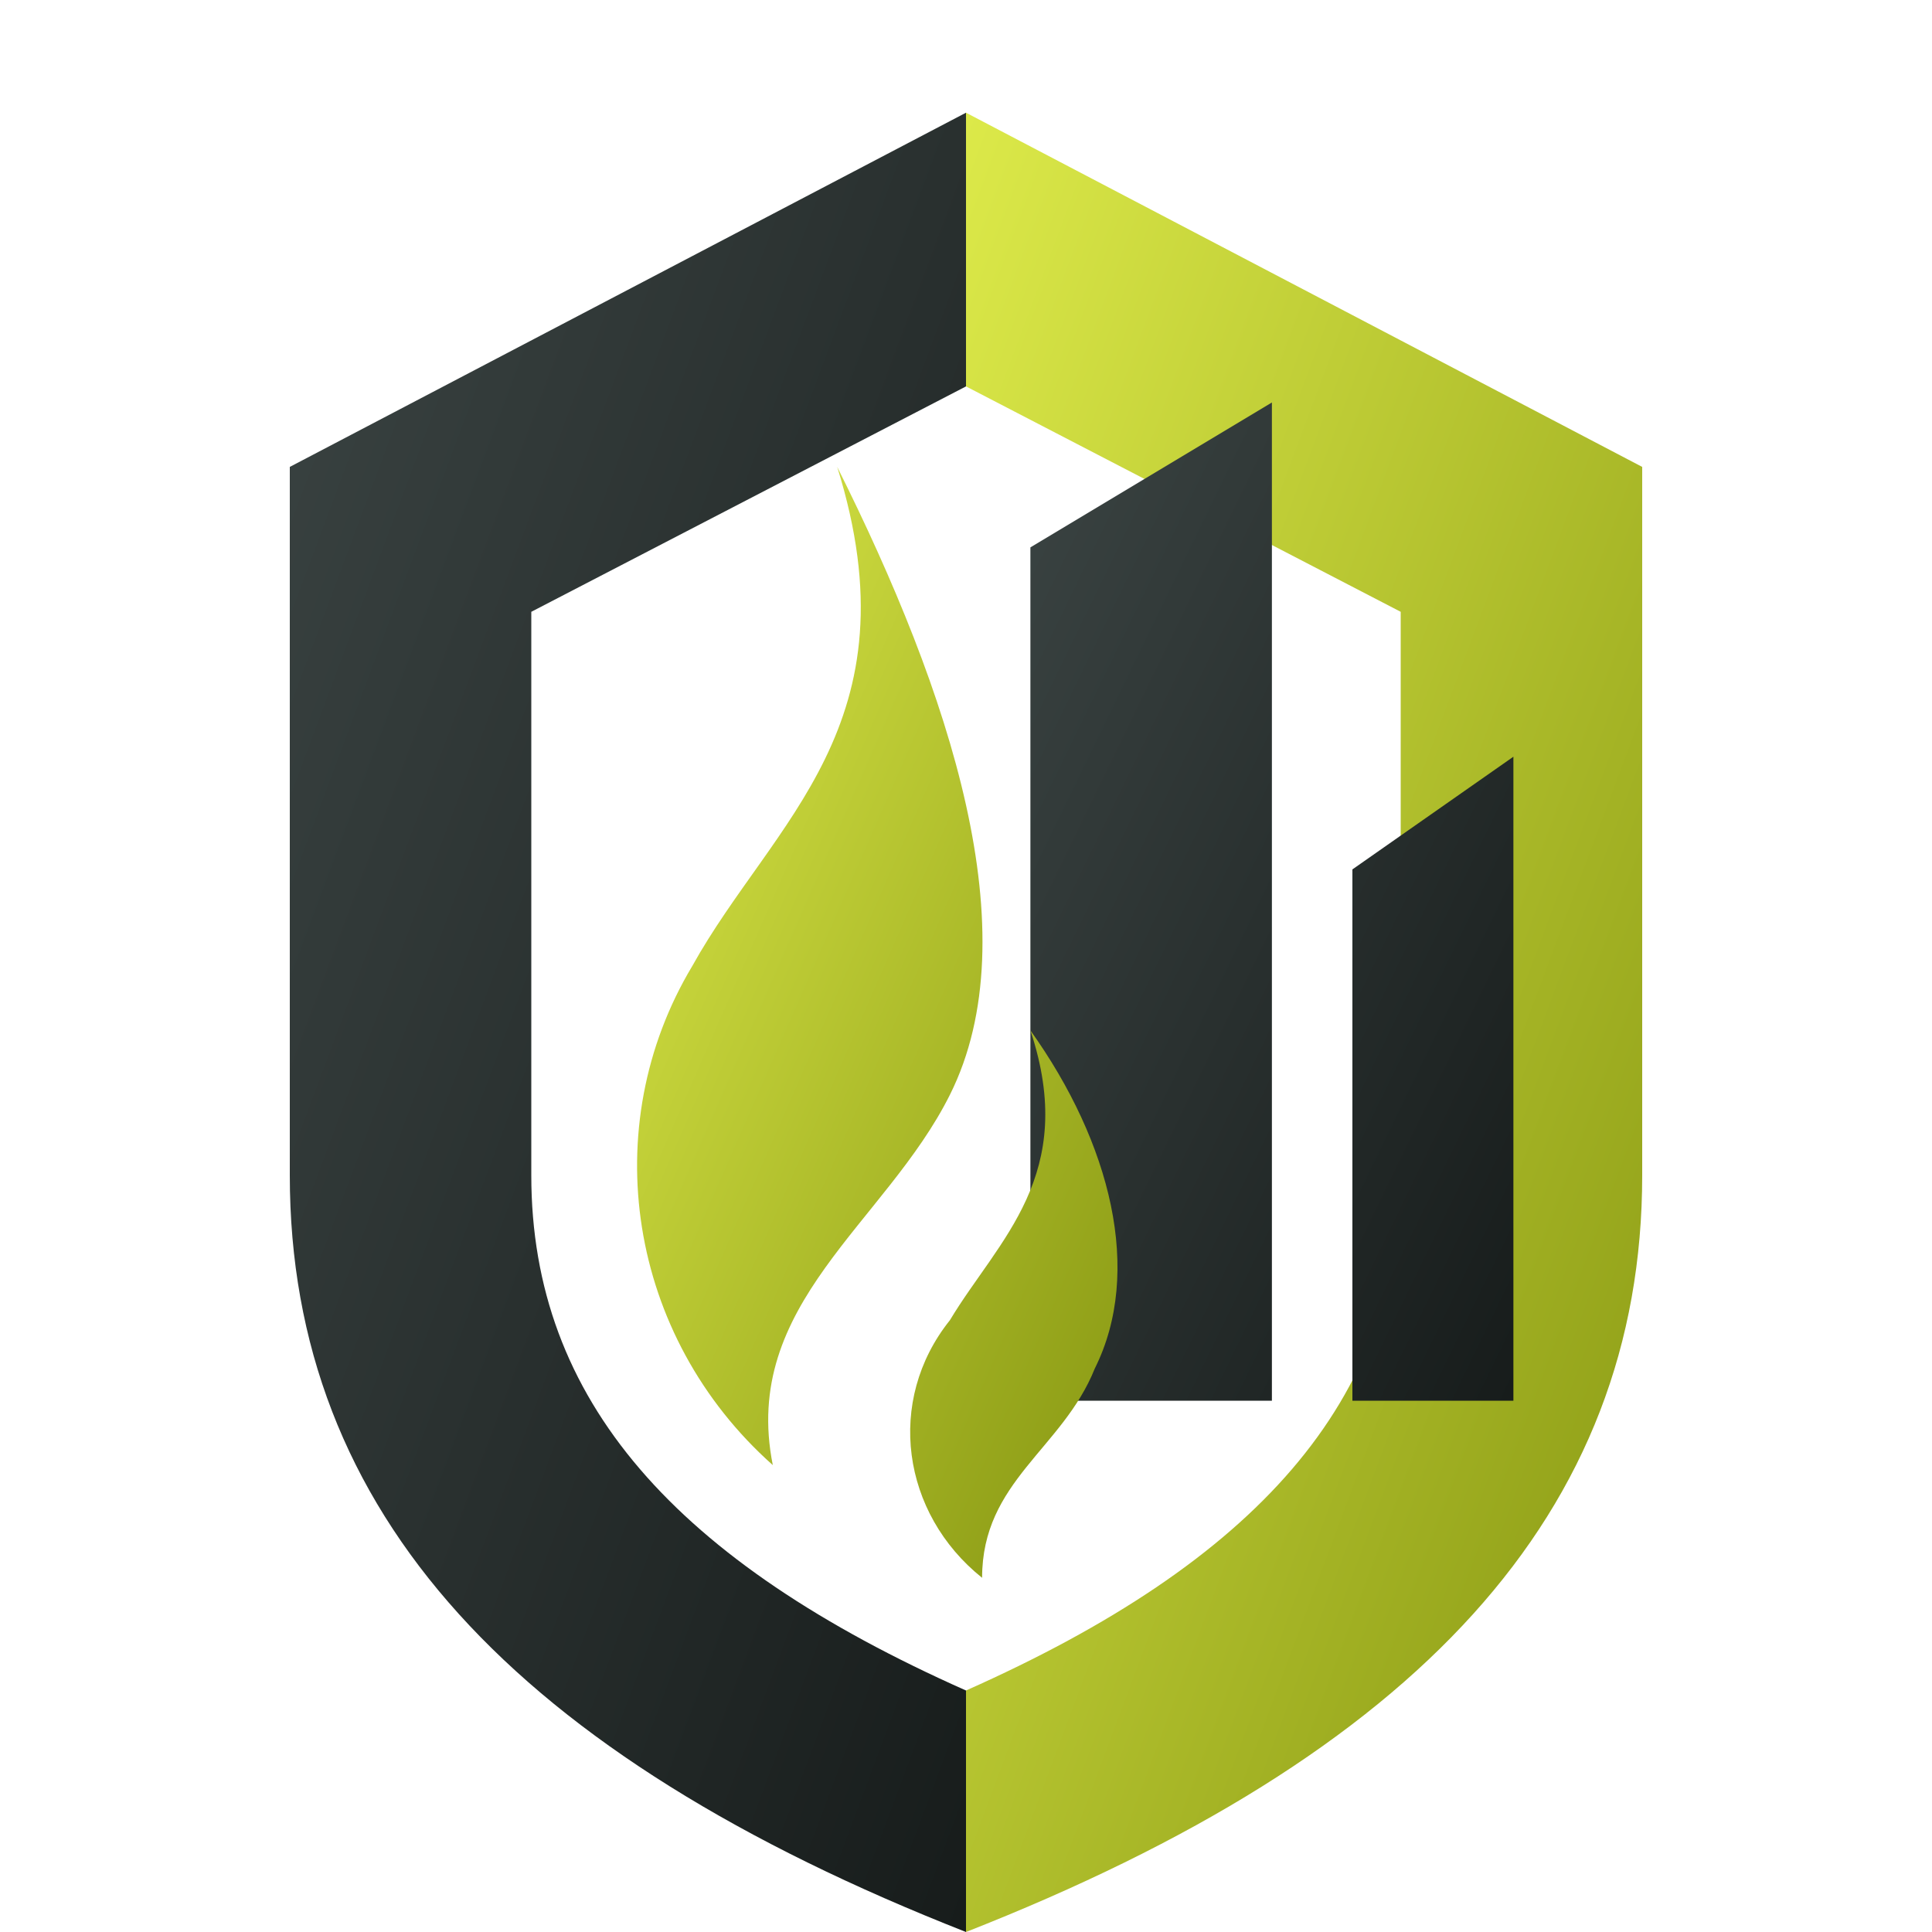
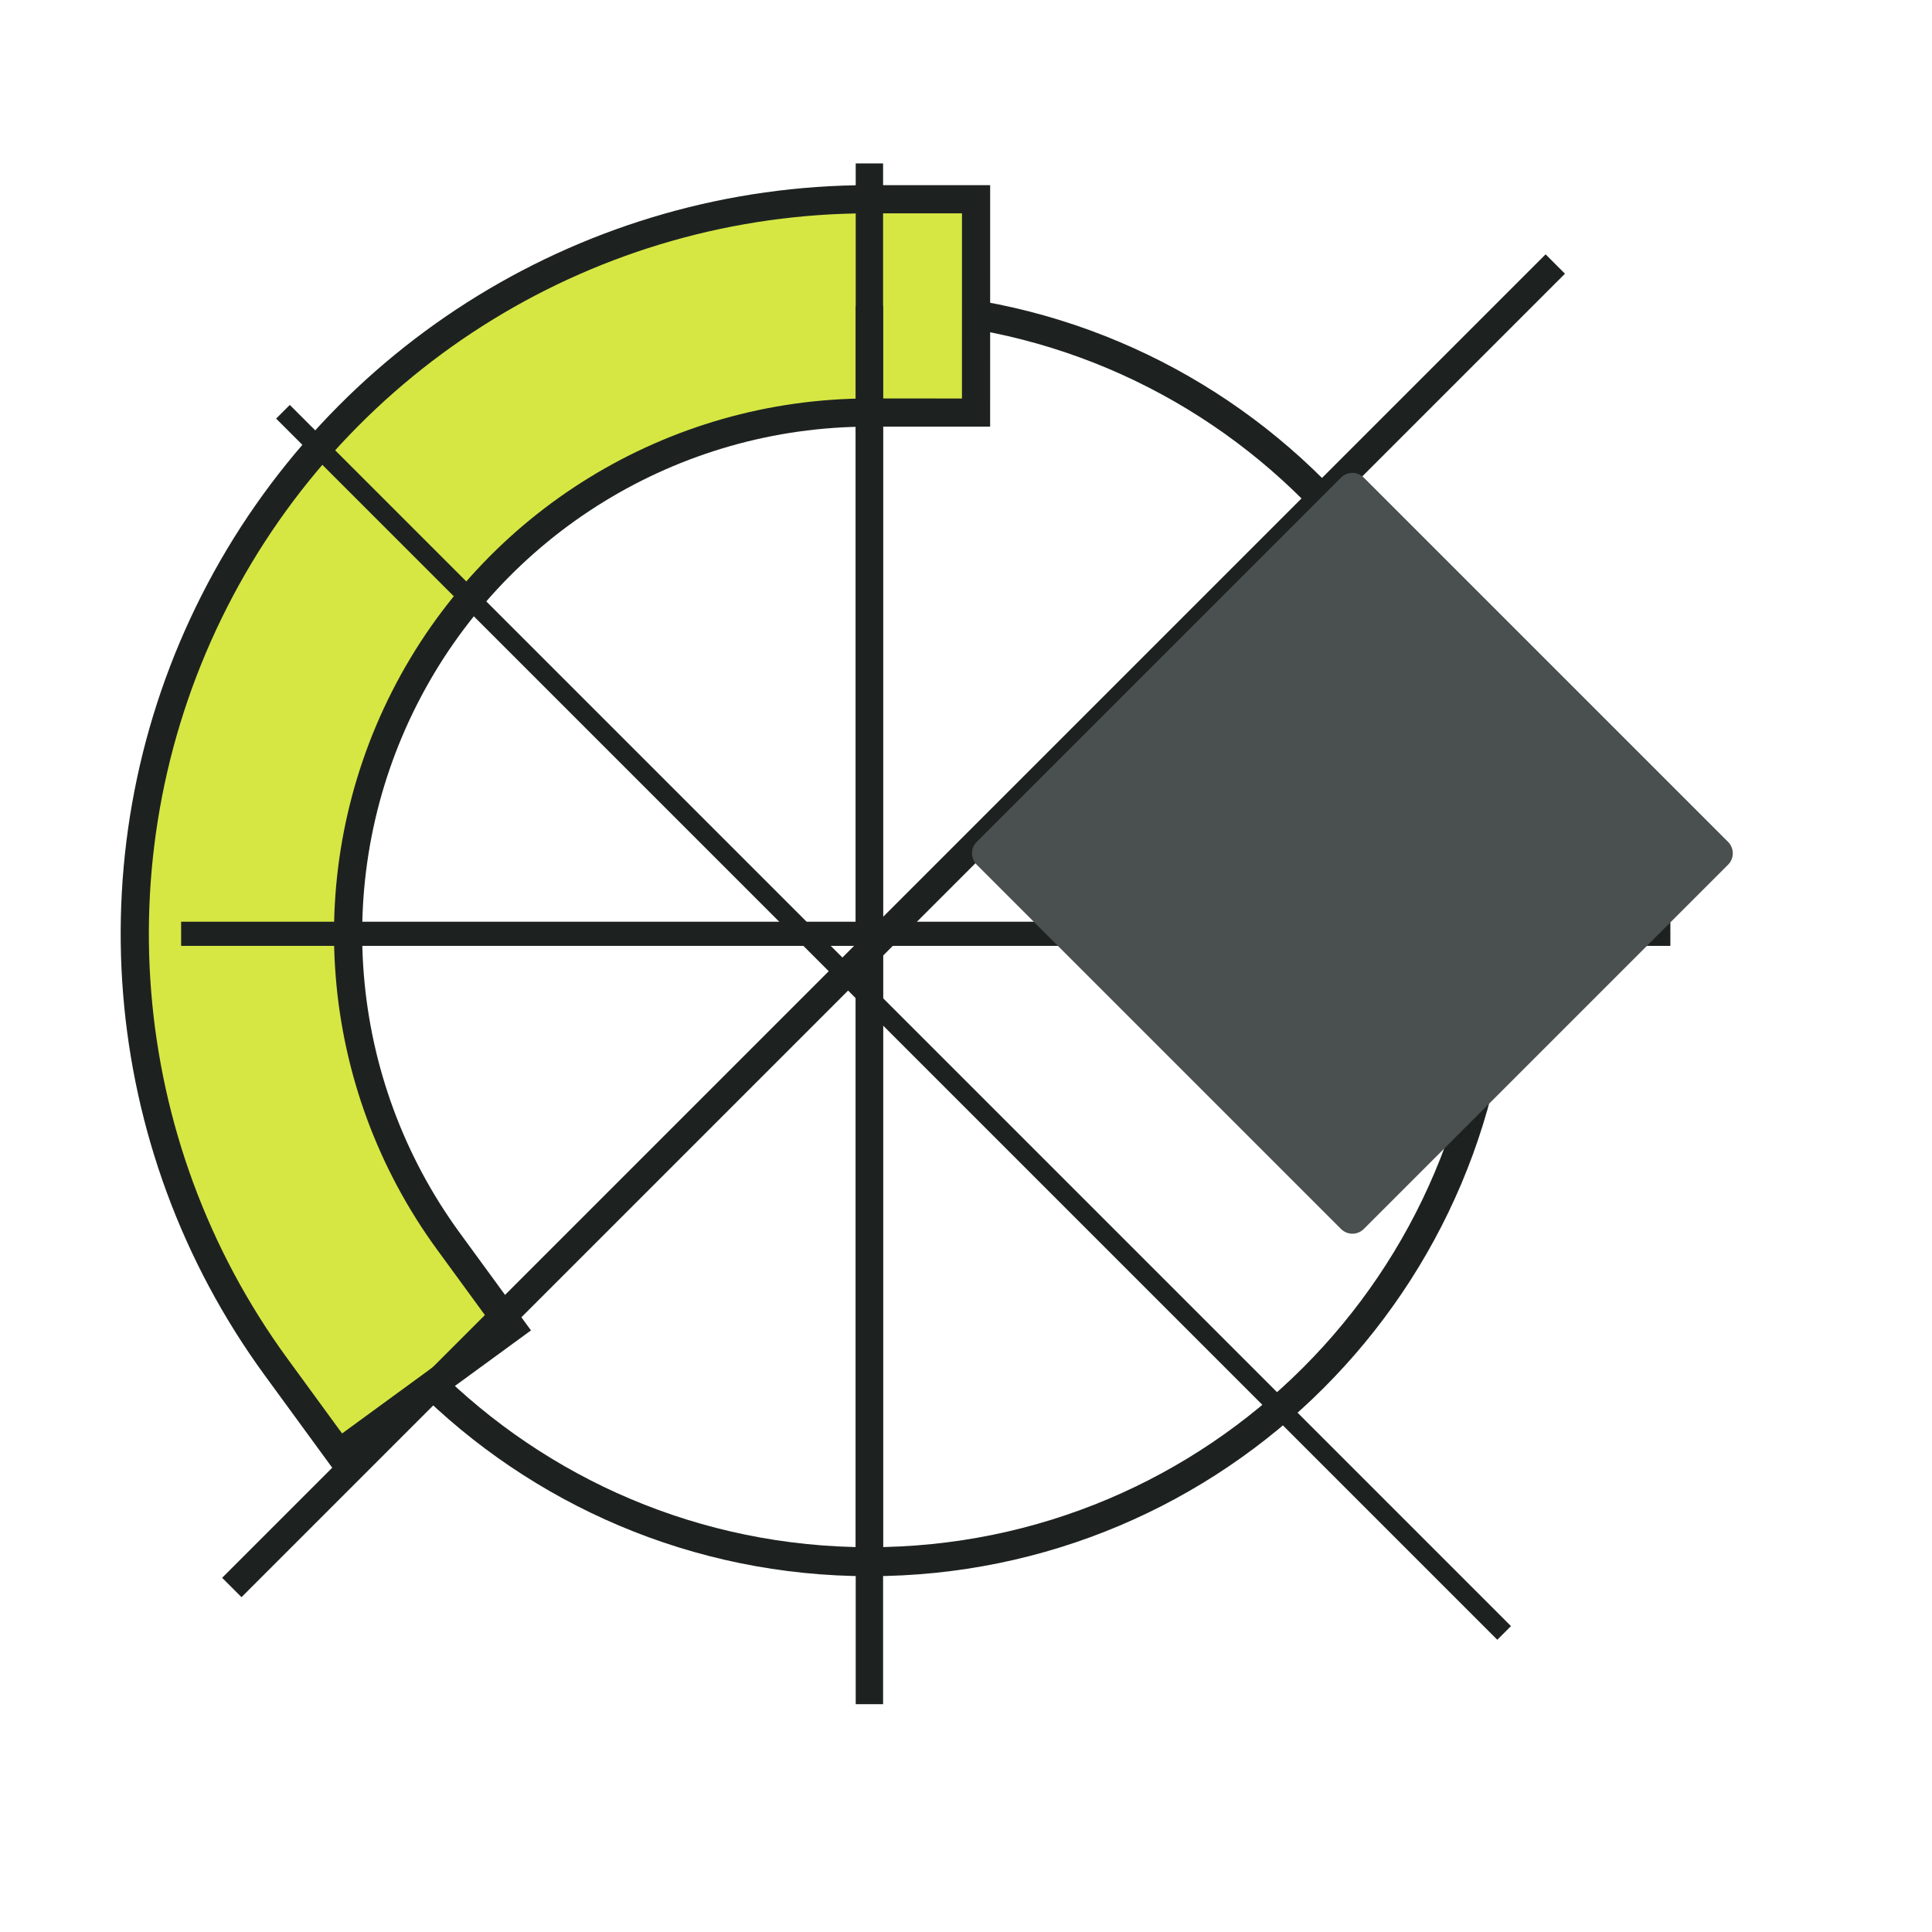
<svg xmlns="http://www.w3.org/2000/svg" viewBox="0 0 120 120" role="img" aria-labelledby="title desc">
-   <defs>
-     <linearGradient id="gDark" x1="0" y1="0" x2="1" y2="1">
-       <stop offset="0" stop-color="#3b4443" />
-       <stop offset="1" stop-color="#171c1b" />
-     </linearGradient>
-     <linearGradient id="gAccent" x1="0" y1="0" x2="1" y2="1">
-       <stop offset="0" stop-color="#dce949" />
-       <stop offset="1" stop-color="#879712" />
-     </linearGradient>
-   </defs>
-   <path fill="url(#gDark)" d="M60 7 18 29v44c0 21 14 36 42 47v-15c-18-8-27-18-27-32V38l27-14V7Z" />
-   <path fill="url(#gAccent)" d="M60 7 102 29v44c0 21-14 36-42 47v-15c18-8 27-18 27-32V38L60 24V7Z" />
-   <path fill="url(#gDark)" d="M64 34 79 25v62H64V34Zm20 20 10-7v40H84V54Z" />
-   <path fill="url(#gAccent)" d="M52 29c5 16-4 22-9 31-6 10-4 23 5 31-2-10 7-15 11-23 5-10 0-25-7-39Zm12 35c3 9-2 13-5 18-4 5-3 12 2 16 0-6 5-8 7-13 3-6 1-14-4-21Z" />
+   <g fill="none" stroke="#1d2221" stroke-linecap="square" stroke-linejoin="miter">
+     <circle cx="54" cy="58" r="39" stroke-width="1.8" />
+     <path d="M54 19 A39 39 0 0 0 22.5 81" stroke-width="15" />
+     <path d="M54 19 A39 39 0 0 0 22.5 81" stroke="#d6e743" stroke-width="11.5" />
+     <path d="M54 11V105" stroke-width="1.7" />
+     <path d="M12 58H103" stroke-width="1.5" />
+     <path d="M15 98L96 17" stroke-width="1.7" />
+     <path d="M18 26L93 101" stroke-width="1.2" />
+   </g>
+   <rect x="67" y="36" width="34" height="34" rx="1" fill="#4a4f4f" transform="rotate(45 84 53)" />
+   <path d="M54 19V97" stroke="#1d2221" stroke-width="1.7" />
</svg>
